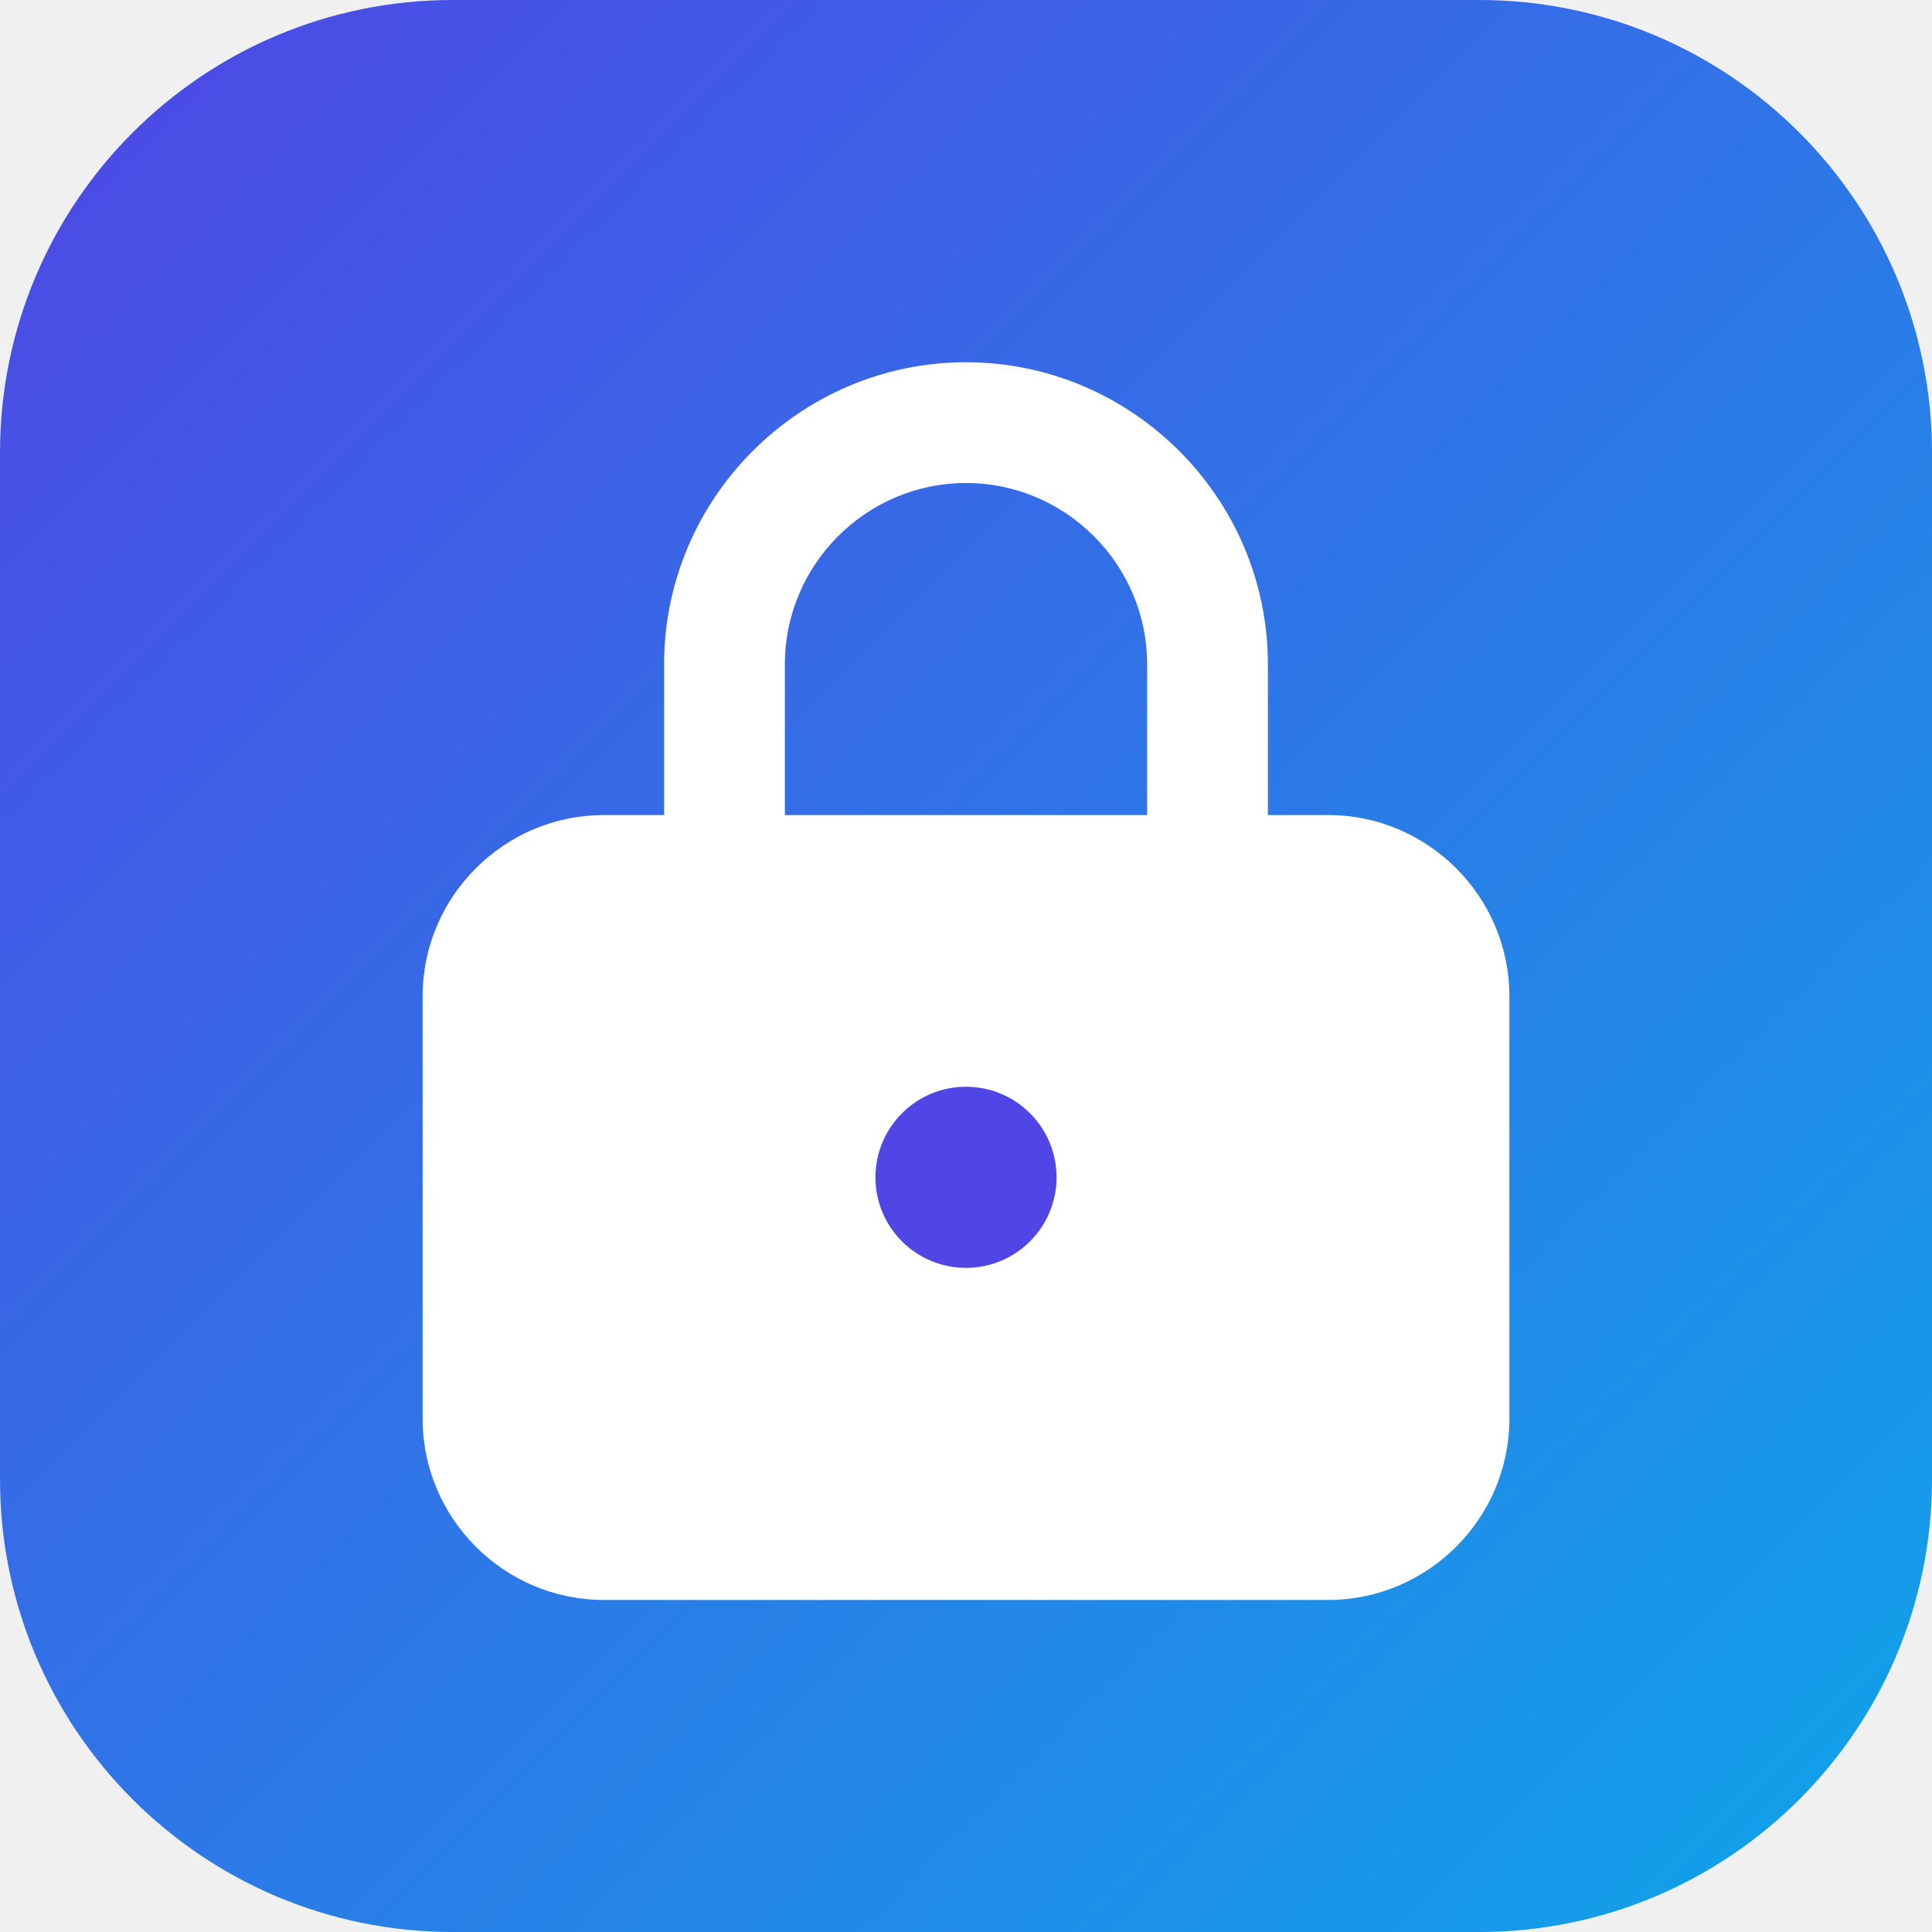
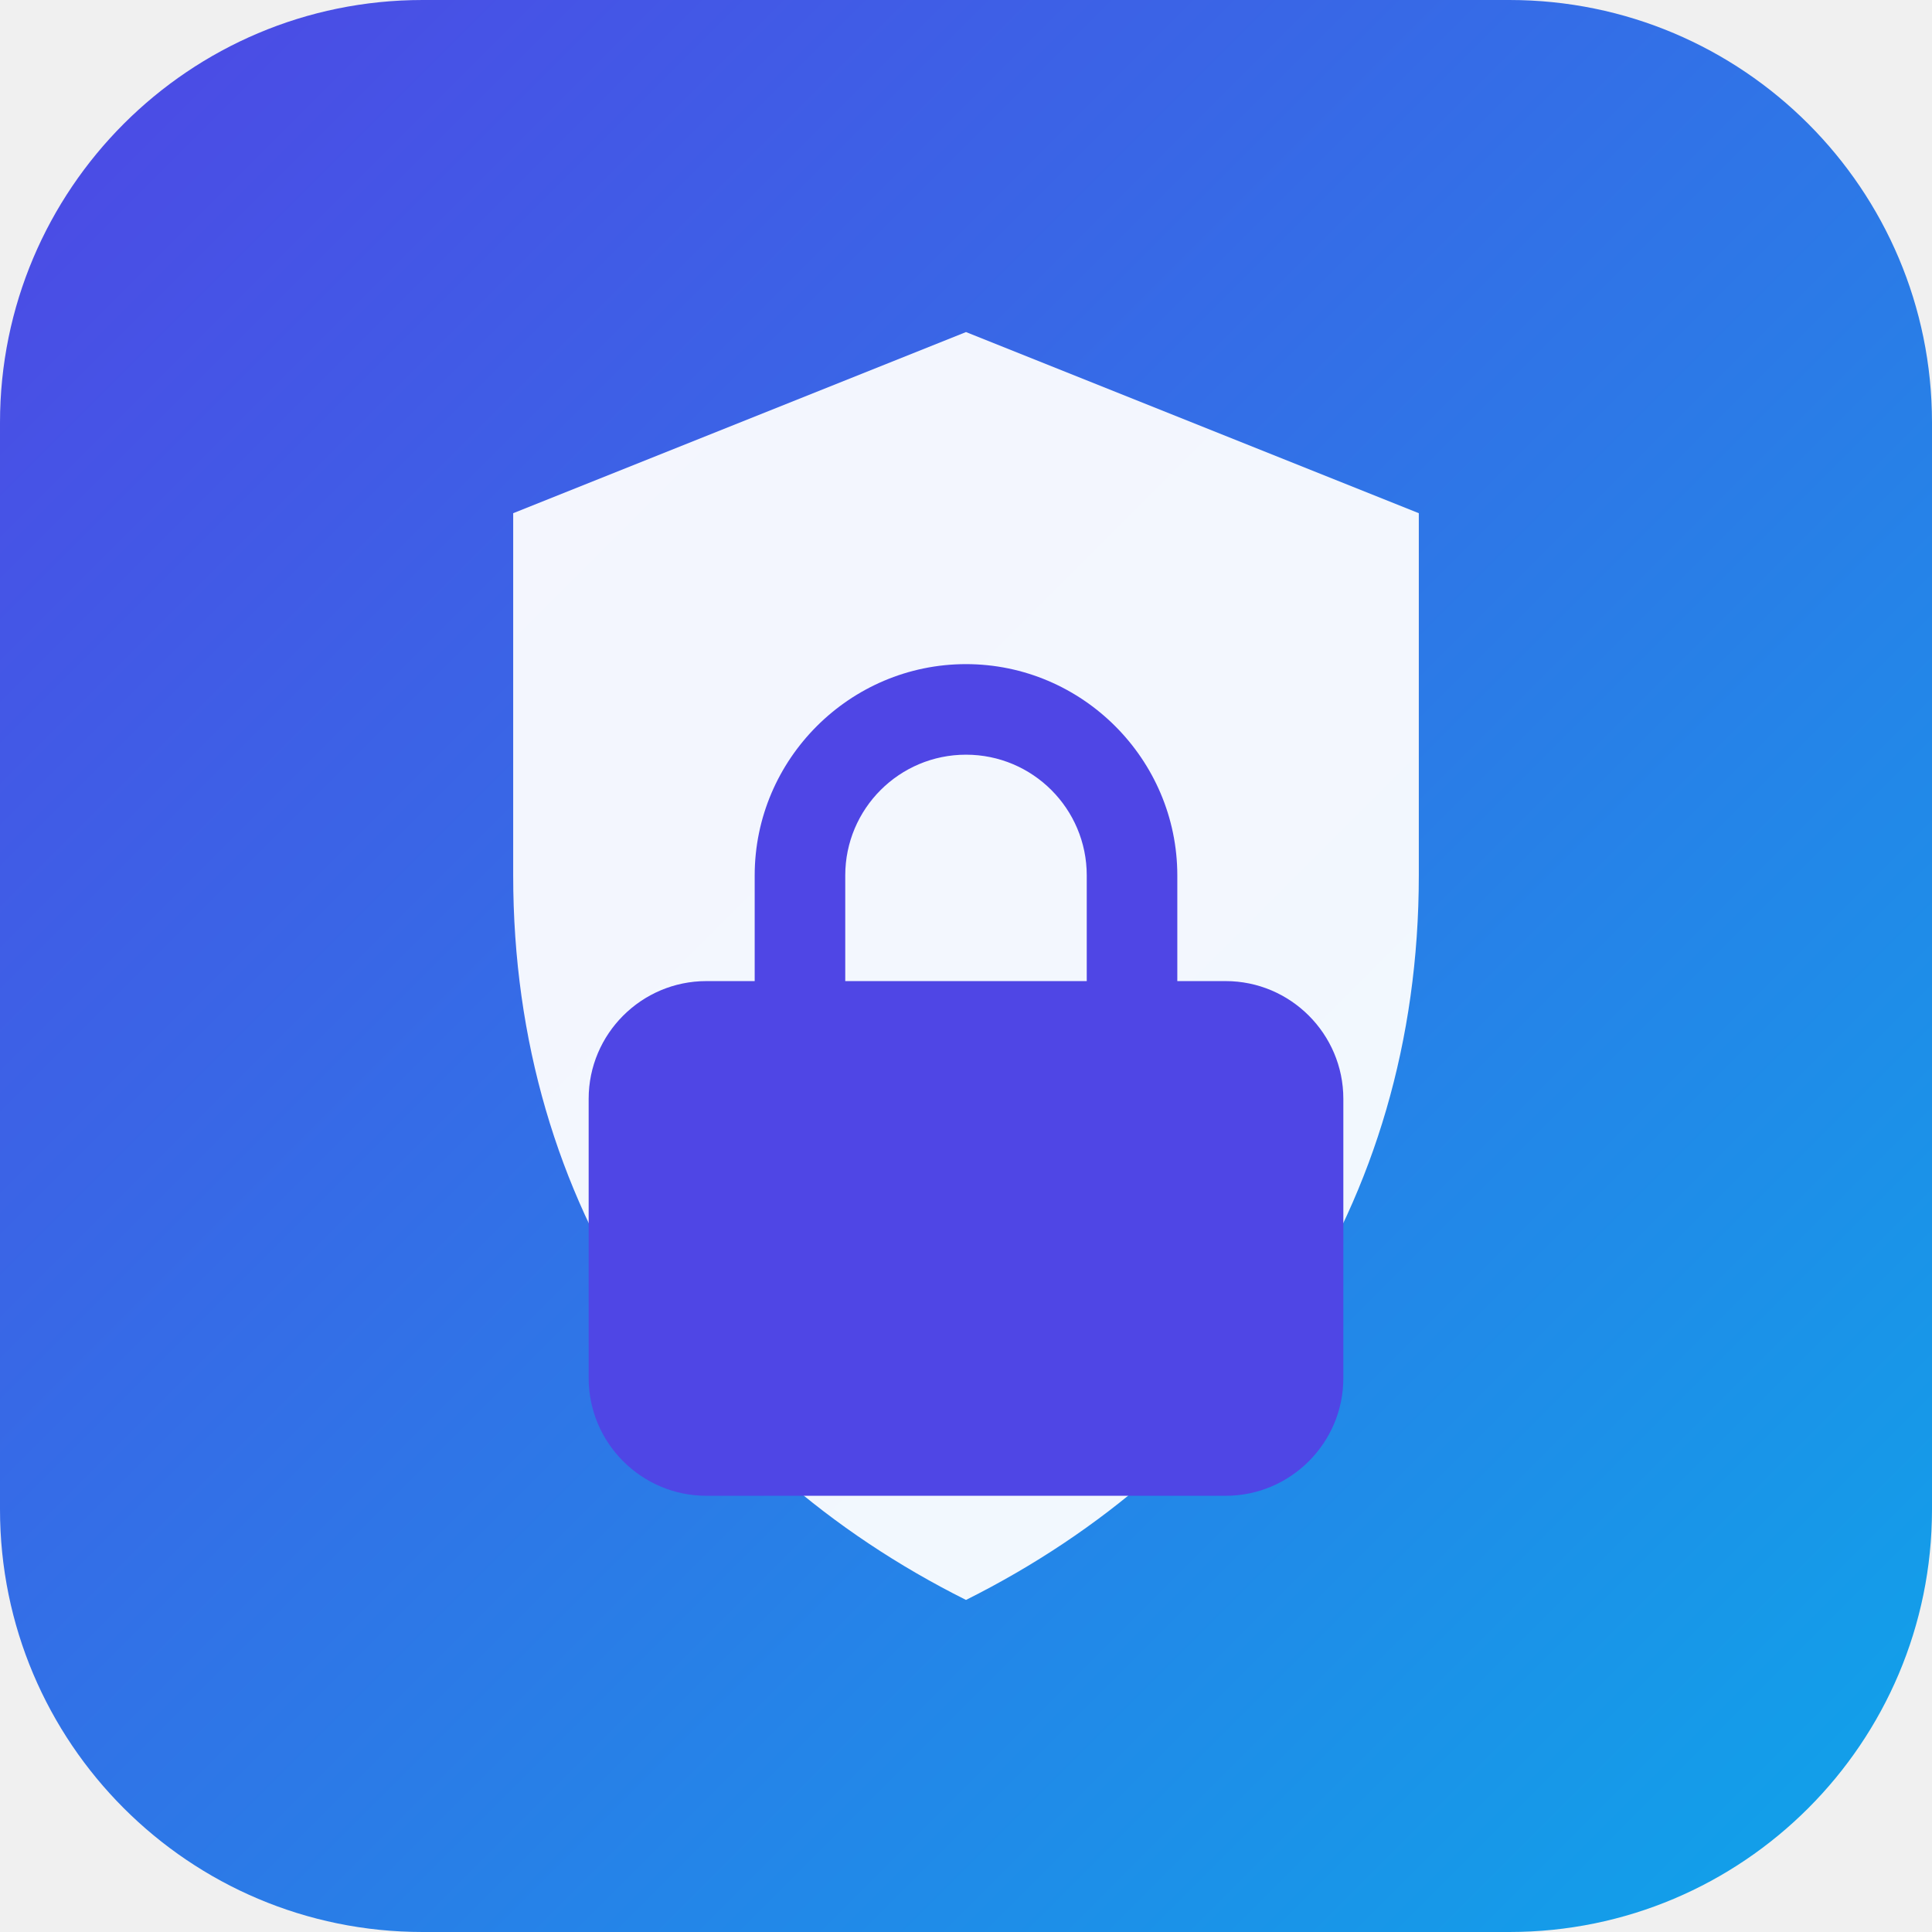
<svg xmlns="http://www.w3.org/2000/svg" viewBox="0 0 128 128">
  <defs>
    <linearGradient id="bg" x1="0" y1="0" x2="1" y2="1">
      <stop offset="0%" stop-color="#4F46E5" />
      <stop offset="100%" stop-color="#0EA5E9" />
    </linearGradient>
  </defs>
-   <rect width="128" height="128" rx="30" fill="url(#bg)" />
-   <path d="M64 24c-11 0-20 9-20 20v10h-4c-6.6 0-12 5.4-12 12v28c0 6.6 5.4 12 12 12h48c6.6 0 12-5.4 12-12V66c0-6.6-5.4-12-12-12h-4V44c0-11-9-20-20-20Zm-12 30V44c0-6.6 5.4-12 12-12s12 5.4 12 12v10H52Z" fill="#fff" />
-   <circle cx="64" cy="78" r="6" fill="#4F46E5" />
+   <rect width="128" height="128" rx="28" fill="url(#bg)" />
+   <path d="M64 22 34 34v24c0 22 12 39 30 48 18-9 30-26 30-48V34L64 22Z" fill="#ffffff" fill-opacity="0.94" />
+   <path d="M64 44c-7.7 0-14 6.3-14 14v7h-3.2c-4.3 0-7.8 3.5-7.8 7.8v18.5c0 4.3 3.5 7.8 7.8 7.8h34.4c4.3 0 7.8-3.5 7.8-7.8V72.8c0-4.3-3.5-7.8-7.8-7.8H78v-7c0-7.7-6.3-14-14-14Zm-8 21v-7a8 8 0 1 1 16 0v7H56Z" fill="#4F46E5" />
</svg>
